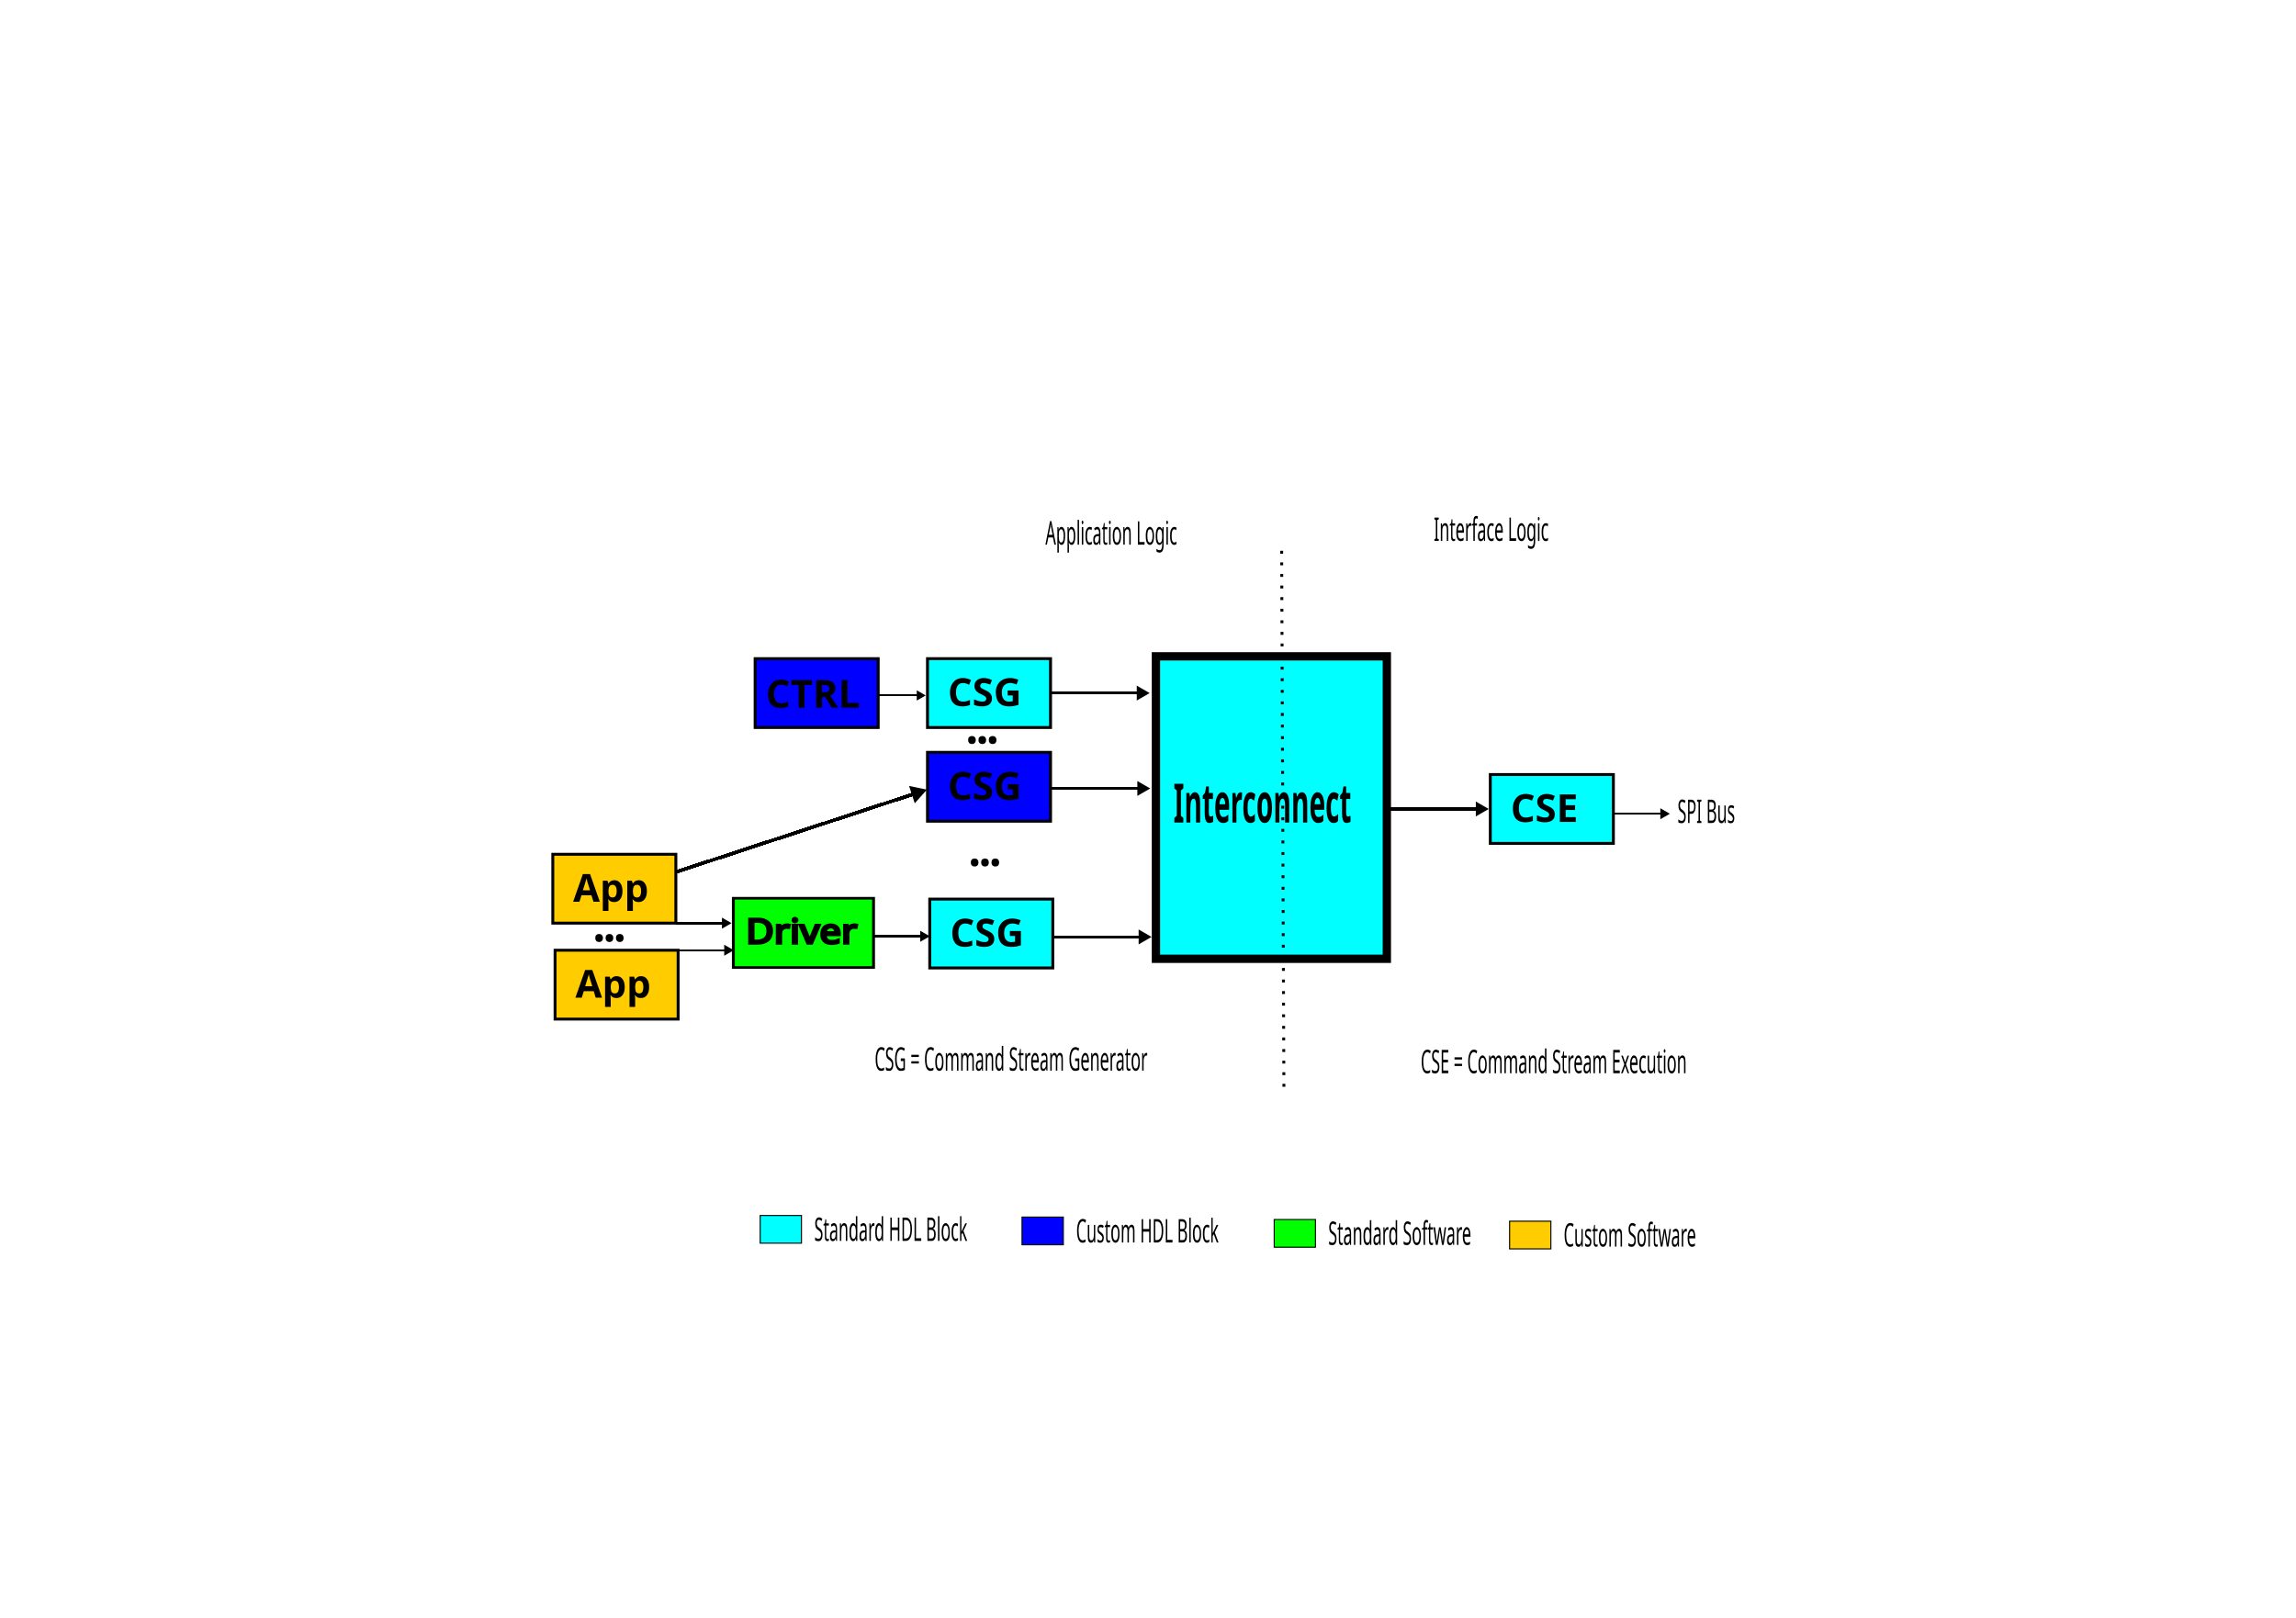
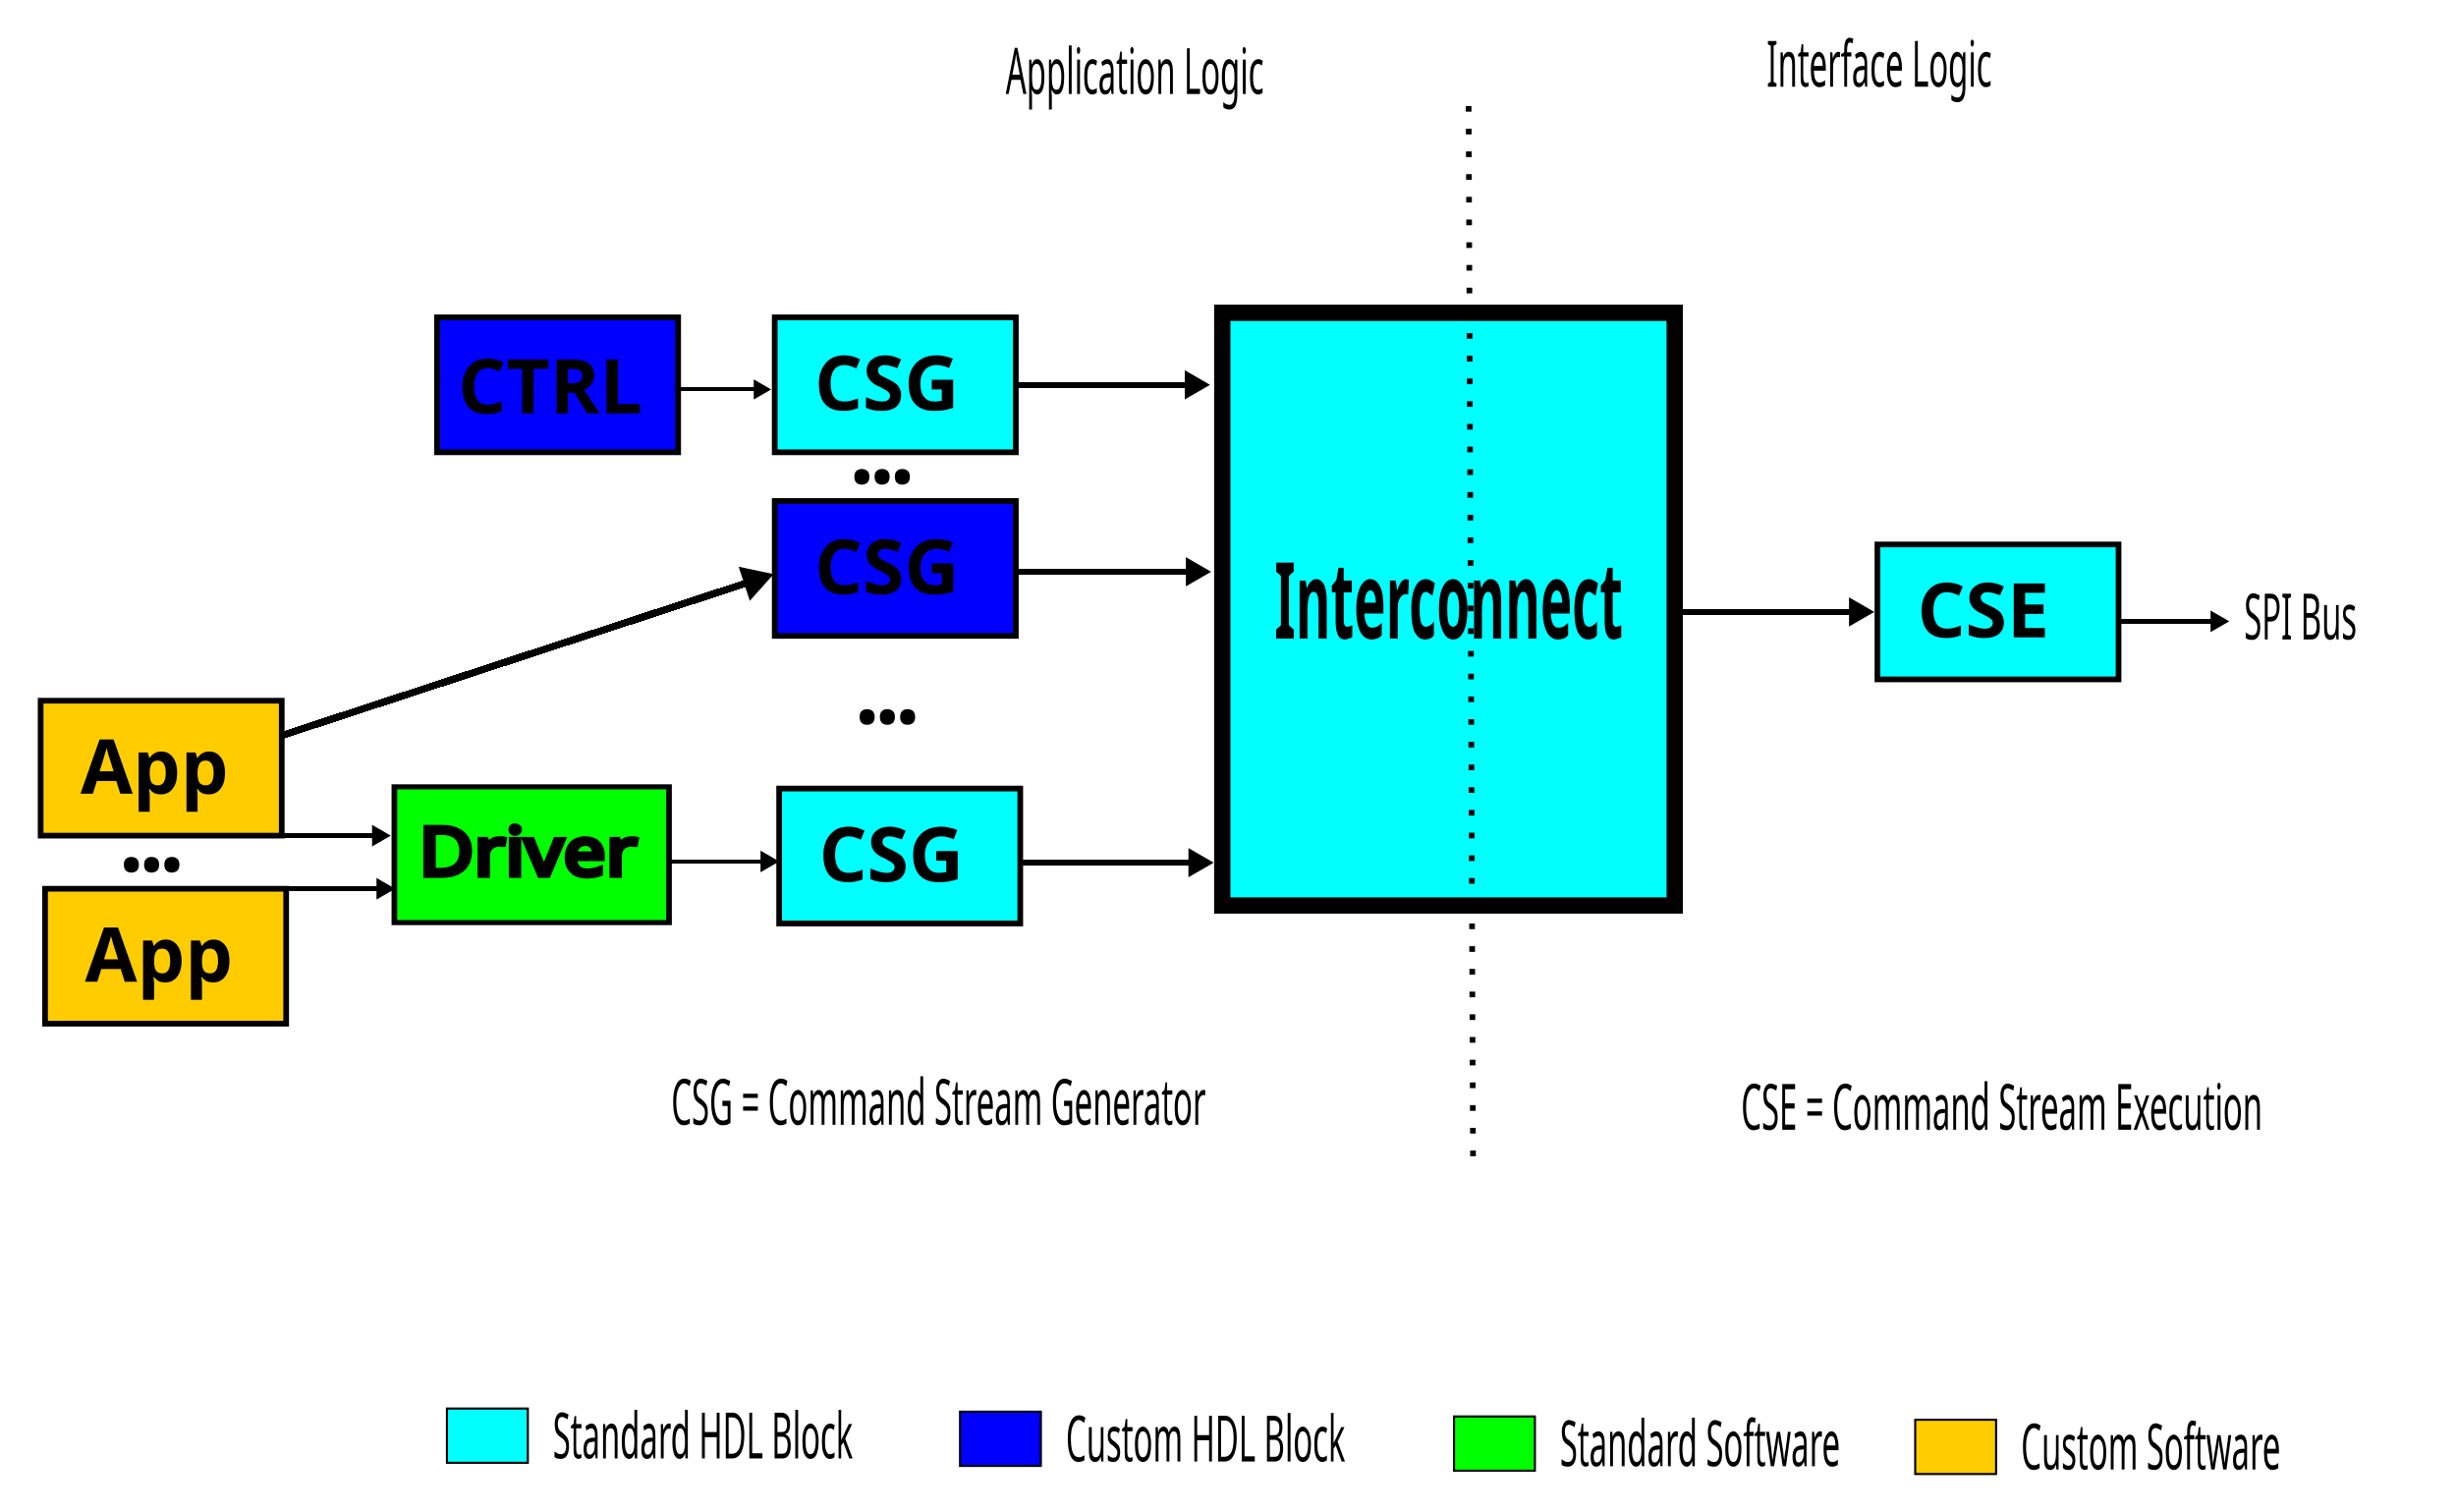
- <svg xmlns="http://www.w3.org/2000/svg" width="210mm" height="148mm" viewBox="0 0 210 148" version="1.1" id="svg966">
+ <svg xmlns="http://www.w3.org/2000/svg" width="650" height="400" viewBox="0 0 114.653 70.556" version="1.1" id="svg966">
  <defs id="defs963">
    <marker orient="auto" refY="0" refX="0" id="marker1216-0-3-1-2-9-5-6" style="overflow:visible">
      <path id="path1214-3-7-35-8-1-0-7" d="M 5.77,0 -2.88,5 V -5 Z" style="fill:#000000;fill-opacity:1;fill-rule:evenodd;stroke:#000000;stroke-width:1pt;stroke-opacity:1" transform="scale(0.4)" />
    </marker>
    <marker orient="auto" refY="0" refX="0" id="marker1216-0-3-1-2-9-5-6-2" style="overflow:visible">
      <path id="path1214-3-7-35-8-1-0-7-2" d="M 5.77,0 -2.88,5 V -5 Z" style="fill:#000000;fill-opacity:1;fill-rule:evenodd;stroke:#000000;stroke-width:1pt;stroke-opacity:1" transform="scale(0.4)" />
    </marker>
    <marker orient="auto" refY="0" refX="0" id="marker1216-0-3-1-2-9-5-6-2-0" style="overflow:visible">
      <path id="path1214-3-7-35-8-1-0-7-2-0" d="M 5.77,0 -2.88,5 V -5 Z" style="fill:#000000;fill-opacity:1;fill-rule:evenodd;stroke:#000000;stroke-width:1pt;stroke-opacity:1" transform="scale(0.4)" />
    </marker>
    <marker orient="auto" refY="0" refX="0" id="marker1216-0-3-1-2-9-5-6-2-6" style="overflow:visible">
      <path id="path1214-3-7-35-8-1-0-7-2-9" d="M 5.77,0 -2.88,5 V -5 Z" style="fill:#000000;fill-opacity:1;fill-rule:evenodd;stroke:#000000;stroke-width:1pt;stroke-opacity:1" transform="scale(0.4)" />
    </marker>
    <marker orient="auto" refY="0" refX="0" id="marker1216-0-3-1-2-9-5-6-2-6-36" style="overflow:visible">
      <path id="path1214-3-7-35-8-1-0-7-2-9-9" d="M 5.77,0 -2.88,5 V -5 Z" style="fill:#000000;fill-opacity:1;fill-rule:evenodd;stroke:#000000;stroke-width:1pt;stroke-opacity:1" transform="scale(0.4)" />
    </marker>
    <marker orient="auto" refY="0" refX="0" id="marker1216-0-3-1-2-9-5-6-2-6-3" style="overflow:visible">
      <path id="path1214-3-7-35-8-1-0-7-2-9-3" d="M 5.77,0 -2.88,5 V -5 Z" style="fill:#000000;fill-opacity:1;fill-rule:evenodd;stroke:#000000;stroke-width:1pt;stroke-opacity:1" transform="scale(0.4)" />
    </marker>
    <marker orient="auto" refY="0" refX="0" id="marker1216-0-3-1-2-9-5-6-2-6-3-3" style="overflow:visible">
      <path id="path1214-3-7-35-8-1-0-7-2-9-3-0" d="M 5.77,0 -2.88,5 V -5 Z" style="fill:#000000;fill-opacity:1;fill-rule:evenodd;stroke:#000000;stroke-width:1pt;stroke-opacity:1" transform="scale(0.4)" />
    </marker>
    <marker orient="auto" refY="0" refX="0" id="marker1216-0-3-1-2-9-5-6-2-1" style="overflow:visible">
      <path id="path1214-3-7-35-8-1-0-7-2-3" d="M 5.77,0 -2.88,5 V -5 Z" style="fill:#000000;fill-opacity:1;fill-rule:evenodd;stroke:#000000;stroke-width:1pt;stroke-opacity:1" transform="scale(0.4)" />
    </marker>
    <marker orient="auto" refY="0" refX="0" id="marker1216-0-3-1-2-9-5-6-2-1-2" style="overflow:visible">
      <path id="path1214-3-7-35-8-1-0-7-2-3-9" d="M 5.77,0 -2.88,5 V -5 Z" style="fill:#000000;fill-opacity:1;fill-rule:evenodd;stroke:#000000;stroke-width:1pt;stroke-opacity:1" transform="scale(0.4)" />
    </marker>
    <marker orient="auto" refY="0" refX="0" id="marker1216-0-3-1-2-9-5-6-1" style="overflow:visible">
      <path id="path1214-3-7-35-8-1-0-7-5" d="M 5.77,0 -2.88,5 V -5 Z" style="fill:#000000;fill-opacity:1;fill-rule:evenodd;stroke:#000000;stroke-width:1pt;stroke-opacity:1" transform="scale(0.4)" />
    </marker>
    <marker orient="auto" refY="0" refX="0" id="marker1216-0-3-1-2-9-5-6-4" style="overflow:visible">
      <path id="path1214-3-7-35-8-1-0-7-0" d="M 5.77,0 -2.88,5 V -5 Z" style="fill:#000000;fill-opacity:1;fill-rule:evenodd;stroke:#000000;stroke-width:1pt;stroke-opacity:1" transform="scale(0.4)" />
    </marker>
  </defs>
  <g id="layer1">
-     <g id="g10590" transform="matrix(1.001165,0,0,0.8893666,51.1545,-31.72031)" style="fill:#00ff00;stroke:#000000;stroke-opacity:1">
+     <g id="g10590" transform="matrix(1.001165,0,0,0.8893666,2.489803,-77.15626)" style="fill:#00ff00;stroke:#000000;stroke-opacity:1">
      <rect style="fill:#00ff00;stroke:#000000;stroke-width:0.265;stroke-opacity:1" id="rect846" width="12.805" height="7.126" x="15.903" y="128.053" />
      <text xml:space="preserve" style="font-style:normal;font-variant:normal;font-weight:bold;font-stretch:normal;font-size:3.528px;line-height:1.25;font-family:sans-serif;-inkscape-font-specification:'sans-serif, Bold';font-variant-ligatures:normal;font-variant-caps:normal;font-variant-numeric:normal;font-variant-east-asian:normal;fill:#00ff00;fill-opacity:1;stroke:#000000;stroke-width:0.265;stroke-opacity:1" x="16.936" y="132.906" id="text2456">
        <tspan id="tspan2454" style="font-style:normal;font-variant:normal;font-weight:bold;font-stretch:normal;font-size:3.528px;font-family:sans-serif;-inkscape-font-specification:'sans-serif, Bold';font-variant-ligatures:normal;font-variant-caps:normal;font-variant-numeric:normal;font-variant-east-asian:normal;fill:#00ff00;stroke:#000000;stroke-width:0.265;stroke-opacity:1" x="16.936" y="132.906" />
      </text>
    </g>
-     <text xml:space="preserve" style="font-size:3.329px;line-height:1.25;font-family:sans-serif;-inkscape-font-specification:'sans-serif, Normal';stroke:#000000;stroke-width:0.25;stroke-opacity:1" x="64.292" y="91.562" id="text30172" transform="scale(1.060993,0.9425135)">
-       <tspan id="tspan30170" style="stroke-width:0.25" x="64.292" y="91.562">Driver</tspan>
+     <text xml:space="preserve" style="font-size:3.329px;line-height:1.25;font-family:sans-serif;-inkscape-font-specification:'sans-serif, Normal';stroke:#000000;stroke-width:0.25;stroke-opacity:1" x="18.425" y="43.355" id="text30172" transform="scale(1.060993,0.9425135)">
+       <tspan id="tspan30170" style="stroke-width:0.25" x="18.425" y="43.355">Driver</tspan>
    </text>
-     <g id="g25808" transform="translate(50.66414,-46.91246)" style="stroke:#000000;stroke-opacity:1">
+     <g id="g25808" transform="translate(1.999449,-92.3484)" style="stroke:#000000;stroke-opacity:1">
      <rect style="fill:#ffcc00;stroke:#000000;stroke-width:0.265;stroke-opacity:1" id="rect10632" width="11.256" height="6.299" x="-0.103" y="125.058" />
      <text xml:space="preserve" style="font-style:normal;font-variant:normal;font-weight:normal;font-stretch:normal;font-size:3.528px;line-height:1.25;font-family:sans-serif;-inkscape-font-specification:'sans-serif, Normal';font-variant-ligatures:normal;font-variant-caps:normal;font-variant-numeric:normal;font-variant-east-asian:normal;fill:#000000;fill-opacity:1;stroke:none;stroke-width:0.265" x="1.756" y="129.395" id="text12385">
        <tspan id="tspan12383" style="font-style:normal;font-variant:normal;font-weight:bold;font-stretch:normal;font-size:3.528px;font-family:sans-serif;-inkscape-font-specification:'sans-serif, Bold';font-variant-ligatures:normal;font-variant-caps:normal;font-variant-numeric:normal;font-variant-east-asian:normal;stroke-width:0.265" x="1.756" y="129.395">App</tspan>
      </text>
    </g>
-     <g id="g25816" transform="translate(50.87068,-38.13464)" style="stroke:#000000;stroke-opacity:1">
+     <g id="g25816" transform="translate(2.205986,-83.57059)" style="stroke:#000000;stroke-opacity:1">
      <rect style="fill:#ffcc00;stroke:#000000;stroke-width:0.265;stroke-opacity:1" id="rect25810" width="11.256" height="6.299" x="-0.103" y="125.058" />
      <text xml:space="preserve" style="font-style:normal;font-variant:normal;font-weight:normal;font-stretch:normal;font-size:3.528px;line-height:1.25;font-family:sans-serif;-inkscape-font-specification:'sans-serif, Normal';font-variant-ligatures:normal;font-variant-caps:normal;font-variant-numeric:normal;font-variant-east-asian:normal;fill:#000000;fill-opacity:1;stroke:none;stroke-width:0.265" x="1.756" y="129.395" id="text25814">
        <tspan id="tspan25812" style="font-style:normal;font-variant:normal;font-weight:bold;font-stretch:normal;font-size:3.528px;font-family:sans-serif;-inkscape-font-specification:'sans-serif, Bold';font-variant-ligatures:normal;font-variant-caps:normal;font-variant-numeric:normal;font-variant-east-asian:normal;stroke-width:0.265" x="1.756" y="129.395">App</tspan>
      </text>
    </g>
-     <text xml:space="preserve" style="font-size:3.528px;line-height:1.25;font-family:sans-serif;-inkscape-font-specification:'sans-serif, Normal';stroke:#000000;stroke-width:0.265;stroke-opacity:1" x="54.33" y="85.994" id="text33623">
-       <tspan id="tspan33621" style="stroke-width:0.265" x="54.33" y="85.994">...</tspan>
+     <text xml:space="preserve" style="font-size:3.528px;line-height:1.25;font-family:sans-serif;-inkscape-font-specification:'sans-serif, Normal';stroke:#000000;stroke-width:0.265;stroke-opacity:1" x="5.665" y="40.558" id="text33623">
+       <tspan id="tspan33621" style="stroke-width:0.265" x="5.665" y="40.558">...</tspan>
    </text>
-     <rect style="fill:#00ffff;stroke:#000000;stroke-width:0.265;stroke-opacity:1" id="rect25810-1" width="11.256" height="6.299" x="84.831" y="60.25" />
-     <text xml:space="preserve" style="font-style:normal;font-variant:normal;font-weight:normal;font-stretch:normal;font-size:3.528px;line-height:1.25;font-family:sans-serif;-inkscape-font-specification:'sans-serif, Normal';font-variant-ligatures:normal;font-variant-caps:normal;font-variant-numeric:normal;font-variant-east-asian:normal;fill:#000000;fill-opacity:1;stroke:none;stroke-width:0.265;stroke-opacity:1" x="86.689" y="64.587" id="text25814-8">
-       <tspan id="tspan25812-2" style="font-style:normal;font-variant:normal;font-weight:bold;font-stretch:normal;font-size:3.528px;font-family:sans-serif;-inkscape-font-specification:'sans-serif, Bold';font-variant-ligatures:normal;font-variant-caps:normal;font-variant-numeric:normal;font-variant-east-asian:normal;stroke-width:0.265" x="86.689" y="64.587">CSG</tspan>
+     <rect style="fill:#00ffff;stroke:#000000;stroke-width:0.265;stroke-opacity:1" id="rect25810-1" width="11.256" height="6.299" x="36.166" y="14.814" />
+     <text xml:space="preserve" style="font-style:normal;font-variant:normal;font-weight:normal;font-stretch:normal;font-size:3.528px;line-height:1.25;font-family:sans-serif;-inkscape-font-specification:'sans-serif, Normal';font-variant-ligatures:normal;font-variant-caps:normal;font-variant-numeric:normal;font-variant-east-asian:normal;fill:#000000;fill-opacity:1;stroke:none;stroke-width:0.265;stroke-opacity:1" x="38.025" y="19.151" id="text25814-8">
+       <tspan id="tspan25812-2" style="font-style:normal;font-variant:normal;font-weight:bold;font-stretch:normal;font-size:3.528px;font-family:sans-serif;-inkscape-font-specification:'sans-serif, Bold';font-variant-ligatures:normal;font-variant-caps:normal;font-variant-numeric:normal;font-variant-east-asian:normal;stroke-width:0.265" x="38.025" y="19.151">CSG</tspan>
    </text>
-     <g id="g39235-5" style="stroke:#000000;stroke-opacity:1" transform="translate(84.93388,-56.23687)">
+     <g id="g39235-5" style="stroke:#000000;stroke-opacity:1" transform="translate(36.26918,-101.6728)">
      <rect style="fill:#0000ff;stroke:#000000;stroke-width:0.265;stroke-opacity:1" id="rect25810-1-9" width="11.256" height="6.299" x="-0.103" y="125.058" />
      <text xml:space="preserve" style="font-style:normal;font-variant:normal;font-weight:normal;font-stretch:normal;font-size:3.528px;line-height:1.25;font-family:sans-serif;-inkscape-font-specification:'sans-serif, Normal';font-variant-ligatures:normal;font-variant-caps:normal;font-variant-numeric:normal;font-variant-east-asian:normal;fill:#000000;fill-opacity:1;stroke:none;stroke-width:0.265" x="1.756" y="129.395" id="text25814-8-3">
        <tspan id="tspan25812-2-0" style="font-style:normal;font-variant:normal;font-weight:bold;font-stretch:normal;font-size:3.528px;font-family:sans-serif;-inkscape-font-specification:'sans-serif, Bold';font-variant-ligatures:normal;font-variant-caps:normal;font-variant-numeric:normal;font-variant-east-asian:normal;stroke-width:0.265" x="1.756" y="129.395">CSG</tspan>
      </text>
    </g>
-     <g id="g39235-5-0" style="stroke:#000000;stroke-opacity:1" transform="translate(85.14042,-42.81198)">
+     <g id="g39235-5-0" style="stroke:#000000;stroke-opacity:1" transform="translate(36.47572,-88.24792)">
      <rect style="fill:#00ffff;stroke:#000000;stroke-width:0.265;stroke-opacity:1" id="rect25810-1-9-4" width="11.256" height="6.299" x="-0.103" y="125.058" />
      <text xml:space="preserve" style="font-style:normal;font-variant:normal;font-weight:normal;font-stretch:normal;font-size:3.528px;line-height:1.25;font-family:sans-serif;-inkscape-font-specification:'sans-serif, Normal';font-variant-ligatures:normal;font-variant-caps:normal;font-variant-numeric:normal;font-variant-east-asian:normal;fill:#000000;fill-opacity:1;stroke:none;stroke-width:0.265" x="1.756" y="129.395" id="text25814-8-3-9">
        <tspan id="tspan25812-2-0-7" style="font-style:normal;font-variant:normal;font-weight:bold;font-stretch:normal;font-size:3.528px;font-family:sans-serif;-inkscape-font-specification:'sans-serif, Bold';font-variant-ligatures:normal;font-variant-caps:normal;font-variant-numeric:normal;font-variant-east-asian:normal;stroke-width:0.265" x="1.756" y="129.395">CSG</tspan>
      </text>
      <rect style="fill:#00ffff;stroke:#000000;stroke-width:0.265;stroke-opacity:1" id="rect25810-1-9-4-96" width="11.256" height="6.299" x="51.168" y="113.663" />
      <text xml:space="preserve" style="font-style:normal;font-variant:normal;font-weight:normal;font-stretch:normal;font-size:3.528px;line-height:1.25;font-family:sans-serif;-inkscape-font-specification:'sans-serif, Normal';font-variant-ligatures:normal;font-variant-caps:normal;font-variant-numeric:normal;font-variant-east-asian:normal;fill:#000000;fill-opacity:1;stroke:none;stroke-width:0.265;stroke-opacity:1" x="53.027" y="118" id="text25814-8-3-9-5">
        <tspan style="font-style:normal;font-variant:normal;font-weight:bold;font-stretch:normal;font-size:3.528px;font-family:sans-serif;-inkscape-font-specification:'sans-serif, Bold';font-variant-ligatures:normal;font-variant-caps:normal;font-variant-numeric:normal;font-variant-east-asian:normal;stroke-width:0.265" x="53.027" y="118" id="tspan9496">CSE</tspan>
      </text>
    </g>
-     <text xml:space="preserve" style="font-size:3.528px;line-height:1.25;font-family:sans-serif;-inkscape-font-specification:'sans-serif, Normal';stroke:#000000;stroke-width:0.265;stroke-opacity:1" x="88.431" y="67.879" id="text33623-4">
-       <tspan id="tspan33621-3" style="stroke-width:0.265" x="88.431" y="67.879">...</tspan>
+     <text xml:space="preserve" style="font-size:3.528px;line-height:1.25;font-family:sans-serif;-inkscape-font-specification:'sans-serif, Normal';stroke:#000000;stroke-width:0.265;stroke-opacity:1" x="39.766" y="22.443" id="text33623-4">
+       <tspan id="tspan33621-3" style="stroke-width:0.265" x="39.766" y="22.443">...</tspan>
    </text>
-     <text xml:space="preserve" style="font-size:3.528px;line-height:1.25;font-family:sans-serif;-inkscape-font-specification:'sans-serif, Normal';stroke:#000000;stroke-width:0.265;stroke-opacity:1" x="88.677" y="79.089" id="text33623-4-4">
-       <tspan id="tspan33621-3-4" style="stroke-width:0.265" x="88.677" y="79.089">...</tspan>
+     <text xml:space="preserve" style="font-size:3.528px;line-height:1.25;font-family:sans-serif;-inkscape-font-specification:'sans-serif, Normal';stroke:#000000;stroke-width:0.265;stroke-opacity:1" x="40.012" y="33.653" id="text33623-4-4">
+       <tspan id="tspan33621-3-4" style="stroke-width:0.265" x="40.012" y="33.653">...</tspan>
    </text>
-     <path id="path1206-1-0-95-1-7-7-2" d="m 61.817,84.445 h 4.508" style="display:inline;fill:none;stroke:#000000;stroke-width:0.205;stroke-linecap:butt;stroke-linejoin:miter;stroke-miterlimit:4;stroke-dasharray:none;stroke-opacity:1;marker-end:url(#marker1216-0-3-1-2-9-5-6);shape-rendering:crispEdges;enable-background:new" />
-     <path id="path1206-1-0-95-1-7-7-2-7" d="m 62.024,86.923 h 1.255 1.533 1.424 0.295" style="display:inline;fill:none;stroke:#000000;stroke-width:0.205;stroke-linecap:butt;stroke-linejoin:miter;stroke-miterlimit:4;stroke-dasharray:none;stroke-opacity:1;marker-end:url(#marker1216-0-3-1-2-9-5-6-2);shape-rendering:crispEdges;enable-background:new" />
-     <path id="path1206-1-0-95-1-7-7-2-7-9" d="m 96.279,85.706 h 8.258" style="display:inline;fill:none;stroke:#000000;stroke-width:0.277;stroke-linecap:butt;stroke-linejoin:miter;stroke-miterlimit:4;stroke-dasharray:none;stroke-opacity:1;marker-end:url(#marker1216-0-3-1-2-9-5-6-2-6);shape-rendering:crispEdges;enable-background:new" />
-     <path id="path1206-1-0-95-1-7-7-2-7-9-2" d="m 127.118,74.001 h 8.258" style="display:inline;fill:none;stroke:#000000;stroke-width:0.277;stroke-linecap:butt;stroke-linejoin:miter;stroke-miterlimit:4;stroke-dasharray:none;stroke-opacity:1;marker-end:url(#marker1216-0-3-1-2-9-5-6-2-6-36);shape-rendering:crispEdges;enable-background:new" />
-     <path id="path1206-1-0-95-1-7-7-2-7-9-7" d="m 96.16,72.126 h 8.258" style="display:inline;fill:none;stroke:#000000;stroke-width:0.277;stroke-linecap:butt;stroke-linejoin:miter;stroke-miterlimit:4;stroke-dasharray:none;stroke-opacity:1;marker-end:url(#marker1216-0-3-1-2-9-5-6-2-6-3);shape-rendering:crispEdges;enable-background:new" />
-     <path id="path1206-1-0-95-1-7-7-2-7-9-7-9" d="m 96.108,63.4 h 8.258" style="display:inline;fill:none;stroke:#000000;stroke-width:0.277;stroke-linecap:butt;stroke-linejoin:miter;stroke-miterlimit:4;stroke-dasharray:none;stroke-opacity:1;marker-end:url(#marker1216-0-3-1-2-9-5-6-2-6-3-3);shape-rendering:crispEdges;enable-background:new" />
-     <path id="path1206-1-0-95-1-7-7-2-7-5" d="m 79.952,85.648 h 1.255 1.533 0.778 0.646 0.295" style="display:inline;fill:none;stroke:#000000;stroke-width:0.205;stroke-linecap:butt;stroke-linejoin:miter;stroke-miterlimit:4;stroke-dasharray:none;stroke-opacity:1;marker-end:url(#marker1216-0-3-1-2-9-5-6-2-1);shape-rendering:crispEdges;enable-background:new" />
-     <path id="path1206-1-0-95-1-7-7-2-7-5-7" d="m 147.643,74.439 h 1.255 1.533 0.778 0.646 0.295" style="display:inline;fill:none;stroke:#000000;stroke-width:0.205;stroke-linecap:butt;stroke-linejoin:miter;stroke-miterlimit:4;stroke-dasharray:none;stroke-opacity:1;marker-end:url(#marker1216-0-3-1-2-9-5-6-2-1-2);shape-rendering:crispEdges;enable-background:new" />
-     <rect style="fill:#00ffff;stroke:#000000;stroke-width:0.76;stroke-opacity:1" id="rect25810-1-9-4-9" width="21.12" height="27.668" x="105.725" y="60.038" />
-     <text xml:space="preserve" style="font-style:normal;font-variant:normal;font-weight:bold;font-stretch:normal;font-size:3.528px;line-height:1.25;font-family:sans-serif;-inkscape-font-specification:'sans-serif, Bold';font-variant-ligatures:normal;font-variant-caps:normal;font-variant-numeric:normal;font-variant-east-asian:normal;fill:#000000;fill-opacity:1;stroke:none;stroke-width:0.828;stroke-opacity:1" x="151.103" y="53.444" id="text25814-8-3-9-8" transform="scale(0.710331,1.407794)">
-       <tspan id="tspan25812-2-0-7-4" style="font-style:normal;font-variant:normal;font-weight:bold;font-stretch:normal;font-size:3.528px;font-family:sans-serif;-inkscape-font-specification:'sans-serif, Bold';font-variant-ligatures:normal;font-variant-caps:normal;font-variant-numeric:normal;font-variant-east-asian:normal;stroke-width:0.828" x="151.103" y="53.444">Interconnect</tspan>
+     <path id="path1206-1-0-95-1-7-7-2" d="m 13.152,39.009 h 4.508" style="display:inline;fill:none;stroke:#000000;stroke-width:0.205;stroke-linecap:butt;stroke-linejoin:miter;stroke-miterlimit:4;stroke-dasharray:none;stroke-opacity:1;marker-end:url(#marker1216-0-3-1-2-9-5-6);shape-rendering:crispEdges;enable-background:new" />
+     <path id="path1206-1-0-95-1-7-7-2-7" d="m 13.359,41.487 h 1.255 1.533 1.424 0.295" style="display:inline;fill:none;stroke:#000000;stroke-width:0.205;stroke-linecap:butt;stroke-linejoin:miter;stroke-miterlimit:4;stroke-dasharray:none;stroke-opacity:1;marker-end:url(#marker1216-0-3-1-2-9-5-6-2);shape-rendering:crispEdges;enable-background:new" />
+     <path id="path1206-1-0-95-1-7-7-2-7-9" d="m 47.614,40.27 h 8.258" style="display:inline;fill:none;stroke:#000000;stroke-width:0.277;stroke-linecap:butt;stroke-linejoin:miter;stroke-miterlimit:4;stroke-dasharray:none;stroke-opacity:1;marker-end:url(#marker1216-0-3-1-2-9-5-6-2-6);shape-rendering:crispEdges;enable-background:new" />
+     <path id="path1206-1-0-95-1-7-7-2-7-9-2" d="m 78.453,28.565 h 8.258" style="display:inline;fill:none;stroke:#000000;stroke-width:0.277;stroke-linecap:butt;stroke-linejoin:miter;stroke-miterlimit:4;stroke-dasharray:none;stroke-opacity:1;marker-end:url(#marker1216-0-3-1-2-9-5-6-2-6-36);shape-rendering:crispEdges;enable-background:new" />
+     <path id="path1206-1-0-95-1-7-7-2-7-9-7" d="m 47.495,26.69 h 8.258" style="display:inline;fill:none;stroke:#000000;stroke-width:0.277;stroke-linecap:butt;stroke-linejoin:miter;stroke-miterlimit:4;stroke-dasharray:none;stroke-opacity:1;marker-end:url(#marker1216-0-3-1-2-9-5-6-2-6-3);shape-rendering:crispEdges;enable-background:new" />
+     <path id="path1206-1-0-95-1-7-7-2-7-9-7-9" d="m 47.443,17.964 h 8.258" style="display:inline;fill:none;stroke:#000000;stroke-width:0.277;stroke-linecap:butt;stroke-linejoin:miter;stroke-miterlimit:4;stroke-dasharray:none;stroke-opacity:1;marker-end:url(#marker1216-0-3-1-2-9-5-6-2-6-3-3);shape-rendering:crispEdges;enable-background:new" />
+     <path id="path1206-1-0-95-1-7-7-2-7-5" d="m 31.287,40.212 h 1.255 1.533 0.778 0.646 0.295" style="display:inline;fill:none;stroke:#000000;stroke-width:0.205;stroke-linecap:butt;stroke-linejoin:miter;stroke-miterlimit:4;stroke-dasharray:none;stroke-opacity:1;marker-end:url(#marker1216-0-3-1-2-9-5-6-2-1);shape-rendering:crispEdges;enable-background:new" />
+     <path id="path1206-1-0-95-1-7-7-2-7-5-7" d="m 98.979,29.003 h 1.255 1.533 0.778 0.646 0.295" style="display:inline;fill:none;stroke:#000000;stroke-width:0.205;stroke-linecap:butt;stroke-linejoin:miter;stroke-miterlimit:4;stroke-dasharray:none;stroke-opacity:1;marker-end:url(#marker1216-0-3-1-2-9-5-6-2-1-2);shape-rendering:crispEdges;enable-background:new" />
+     <rect style="fill:#00ffff;stroke:#000000;stroke-width:0.76;stroke-opacity:1" id="rect25810-1-9-4-9" width="21.12" height="27.668" x="57.06" y="14.602" />
+     <text xml:space="preserve" style="font-style:normal;font-variant:normal;font-weight:bold;font-stretch:normal;font-size:3.528px;line-height:1.25;font-family:sans-serif;-inkscape-font-specification:'sans-serif, Bold';font-variant-ligatures:normal;font-variant-caps:normal;font-variant-numeric:normal;font-variant-east-asian:normal;fill:#000000;fill-opacity:1;stroke:none;stroke-width:0.828;stroke-opacity:1" x="83.757" y="21.169" id="text25814-8-3-9-8" transform="scale(0.710331,1.407794)">
+       <tspan id="tspan25812-2-0-7-4" style="font-style:normal;font-variant:normal;font-weight:bold;font-stretch:normal;font-size:3.528px;font-family:sans-serif;-inkscape-font-specification:'sans-serif, Bold';font-variant-ligatures:normal;font-variant-caps:normal;font-variant-numeric:normal;font-variant-east-asian:normal;stroke-width:0.828" x="83.757" y="21.169">Interconnect</tspan>
    </text>
-     <text xml:space="preserve" style="font-style:normal;font-variant:normal;font-weight:normal;font-stretch:normal;font-size:2.117px;line-height:1.25;font-family:sans-serif;-inkscape-font-specification:'sans-serif, Normal';font-variant-ligatures:normal;font-variant-caps:normal;font-variant-numeric:normal;font-variant-east-asian:normal;fill:#000000;fill-opacity:1;stroke:none;stroke-width:0.828;stroke-opacity:1" x="215.991" y="53.477" id="text25814-8-3-9-8-6-8-8" transform="scale(0.710331,1.407794)">
-       <tspan style="font-style:normal;font-variant:normal;font-weight:normal;font-stretch:normal;font-size:2.117px;font-family:sans-serif;-inkscape-font-specification:'sans-serif, Normal';font-variant-ligatures:normal;font-variant-caps:normal;font-variant-numeric:normal;font-variant-east-asian:normal;stroke-width:0.828" x="215.991" y="53.477" id="tspan2159">SPI Bus</tspan>
+     <text xml:space="preserve" style="font-style:normal;font-variant:normal;font-weight:normal;font-stretch:normal;font-size:2.117px;line-height:1.25;font-family:sans-serif;-inkscape-font-specification:'sans-serif, Normal';font-variant-ligatures:normal;font-variant-caps:normal;font-variant-numeric:normal;font-variant-east-asian:normal;fill:#000000;fill-opacity:1;stroke:none;stroke-width:0.828;stroke-opacity:1" x="147.481" y="21.202" id="text25814-8-3-9-8-6-8-8" transform="scale(0.710331,1.407794)">
+       <tspan style="font-style:normal;font-variant:normal;font-weight:normal;font-stretch:normal;font-size:2.117px;font-family:sans-serif;-inkscape-font-specification:'sans-serif, Normal';font-variant-ligatures:normal;font-variant-caps:normal;font-variant-numeric:normal;font-variant-east-asian:normal;stroke-width:0.828" x="147.481" y="21.202" id="tspan2159">SPI Bus</tspan>
    </text>
-     <text xml:space="preserve" style="font-style:normal;font-variant:normal;font-weight:normal;font-stretch:normal;font-size:2.117px;line-height:1.25;font-family:sans-serif;-inkscape-font-specification:'sans-serif, Normal';font-variant-ligatures:normal;font-variant-caps:normal;font-variant-numeric:normal;font-variant-east-asian:normal;fill:#000000;fill-opacity:1;stroke:none;stroke-width:0.828;stroke-opacity:1" x="182.934" y="69.736" id="text25814-8-3-9-8-6-8-8-9-8-4" transform="scale(0.710331,1.407794)">
-       <tspan style="font-style:normal;font-variant:normal;font-weight:normal;font-stretch:normal;font-size:2.117px;font-family:sans-serif;-inkscape-font-specification:'sans-serif, Normal';font-variant-ligatures:normal;font-variant-caps:normal;font-variant-numeric:normal;font-variant-east-asian:normal;stroke-width:0.828" x="182.934" y="69.736" id="tspan15180-9-3">CSE = Command Stream Execution</tspan>
+     <text xml:space="preserve" style="font-style:normal;font-variant:normal;font-weight:normal;font-stretch:normal;font-size:2.117px;line-height:1.25;font-family:sans-serif;-inkscape-font-specification:'sans-serif, Normal';font-variant-ligatures:normal;font-variant-caps:normal;font-variant-numeric:normal;font-variant-east-asian:normal;fill:#000000;fill-opacity:1;stroke:none;stroke-width:0.828;stroke-opacity:1" x="114.424" y="37.462" id="text25814-8-3-9-8-6-8-8-9-8-4" transform="scale(0.710331,1.407794)">
+       <tspan style="font-style:normal;font-variant:normal;font-weight:normal;font-stretch:normal;font-size:2.117px;font-family:sans-serif;-inkscape-font-specification:'sans-serif, Normal';font-variant-ligatures:normal;font-variant-caps:normal;font-variant-numeric:normal;font-variant-east-asian:normal;stroke-width:0.828" x="114.424" y="37.462" id="tspan15180-9-3">CSE = Command Stream Execution</tspan>
    </text>
-     <text xml:space="preserve" style="font-style:normal;font-variant:normal;font-weight:normal;font-stretch:normal;font-size:2.117px;line-height:1.25;font-family:sans-serif;-inkscape-font-specification:'sans-serif, Normal';font-variant-ligatures:normal;font-variant-caps:normal;font-variant-numeric:normal;font-variant-east-asian:normal;fill:#000000;fill-opacity:1;stroke:none;stroke-width:0.828;stroke-opacity:1" x="112.626" y="69.571" id="text25814-8-3-9-8-6-8-8-9-8-4-2" transform="scale(0.710331,1.407794)">
-       <tspan style="font-style:normal;font-variant:normal;font-weight:normal;font-stretch:normal;font-size:2.117px;font-family:sans-serif;-inkscape-font-specification:'sans-serif, Normal';font-variant-ligatures:normal;font-variant-caps:normal;font-variant-numeric:normal;font-variant-east-asian:normal;stroke-width:0.828" x="112.626" y="69.571" id="tspan15180-9-3-1">CSG = Command Stream Generator</tspan>
+     <text xml:space="preserve" style="font-style:normal;font-variant:normal;font-weight:normal;font-stretch:normal;font-size:2.117px;line-height:1.25;font-family:sans-serif;-inkscape-font-specification:'sans-serif, Normal';font-variant-ligatures:normal;font-variant-caps:normal;font-variant-numeric:normal;font-variant-east-asian:normal;fill:#000000;fill-opacity:1;stroke:none;stroke-width:0.828;stroke-opacity:1" x="44.116" y="37.297" id="text25814-8-3-9-8-6-8-8-9-8-4-2" transform="scale(0.710331,1.407794)">
+       <tspan style="font-style:normal;font-variant:normal;font-weight:normal;font-stretch:normal;font-size:2.117px;font-family:sans-serif;-inkscape-font-specification:'sans-serif, Normal';font-variant-ligatures:normal;font-variant-caps:normal;font-variant-numeric:normal;font-variant-east-asian:normal;stroke-width:0.828" x="44.116" y="37.297" id="tspan15180-9-3-1">CSG = Command Stream Generator</tspan>
    </text>
-     <text xml:space="preserve" style="font-style:normal;font-variant:normal;font-weight:normal;font-stretch:normal;font-size:2.117px;line-height:1.25;font-family:sans-serif;-inkscape-font-specification:'sans-serif, Normal';font-variant-ligatures:normal;font-variant-caps:normal;font-variant-numeric:normal;font-variant-east-asian:normal;fill:#000000;fill-opacity:1;stroke:none;stroke-width:0.828;stroke-opacity:1" x="184.618" y="35.147" id="text25814-8-3-9-8-6-8-8-9-8-4-0" transform="scale(0.710331,1.407794)">
-       <tspan style="font-style:normal;font-variant:normal;font-weight:normal;font-stretch:normal;font-size:2.117px;font-family:sans-serif;-inkscape-font-specification:'sans-serif, Normal';font-variant-ligatures:normal;font-variant-caps:normal;font-variant-numeric:normal;font-variant-east-asian:normal;stroke-width:0.828" x="184.618" y="35.147" id="tspan15180-9-3-5">Interface Logic</tspan>
+     <text xml:space="preserve" style="font-style:normal;font-variant:normal;font-weight:normal;font-stretch:normal;font-size:2.117px;line-height:1.25;font-family:sans-serif;-inkscape-font-specification:'sans-serif, Normal';font-variant-ligatures:normal;font-variant-caps:normal;font-variant-numeric:normal;font-variant-east-asian:normal;fill:#000000;fill-opacity:1;stroke:none;stroke-width:0.828;stroke-opacity:1" x="116.108" y="2.872" id="text25814-8-3-9-8-6-8-8-9-8-4-0" transform="scale(0.710331,1.407794)">
+       <tspan style="font-style:normal;font-variant:normal;font-weight:normal;font-stretch:normal;font-size:2.117px;font-family:sans-serif;-inkscape-font-specification:'sans-serif, Normal';font-variant-ligatures:normal;font-variant-caps:normal;font-variant-numeric:normal;font-variant-east-asian:normal;stroke-width:0.828" x="116.108" y="2.872" id="tspan15180-9-3-5">Interface Logic</tspan>
    </text>
-     <text xml:space="preserve" style="font-style:normal;font-variant:normal;font-weight:normal;font-stretch:normal;font-size:2.117px;line-height:1.25;font-family:sans-serif;-inkscape-font-specification:'sans-serif, Normal';font-variant-ligatures:normal;font-variant-caps:normal;font-variant-numeric:normal;font-variant-east-asian:normal;fill:#000000;fill-opacity:1;stroke:none;stroke-width:0.828;stroke-opacity:1" x="134.608" y="35.391" id="text25814-8-3-9-8-6-8-8-9-8-4-0-3" transform="scale(0.710331,1.407794)">
-       <tspan style="font-style:normal;font-variant:normal;font-weight:normal;font-stretch:normal;font-size:2.117px;font-family:sans-serif;-inkscape-font-specification:'sans-serif, Normal';font-variant-ligatures:normal;font-variant-caps:normal;font-variant-numeric:normal;font-variant-east-asian:normal;stroke-width:0.828" x="134.608" y="35.391" id="tspan15180-9-3-5-2">Application Logic</tspan>
+     <text xml:space="preserve" style="font-style:normal;font-variant:normal;font-weight:normal;font-stretch:normal;font-size:2.117px;line-height:1.25;font-family:sans-serif;-inkscape-font-specification:'sans-serif, Normal';font-variant-ligatures:normal;font-variant-caps:normal;font-variant-numeric:normal;font-variant-east-asian:normal;fill:#000000;fill-opacity:1;stroke:none;stroke-width:0.828;stroke-opacity:1" x="66.098" y="3.116" id="text25814-8-3-9-8-6-8-8-9-8-4-0-3" transform="scale(0.710331,1.407794)">
+       <tspan style="font-style:normal;font-variant:normal;font-weight:normal;font-stretch:normal;font-size:2.117px;font-family:sans-serif;-inkscape-font-specification:'sans-serif, Normal';font-variant-ligatures:normal;font-variant-caps:normal;font-variant-numeric:normal;font-variant-east-asian:normal;stroke-width:0.828" x="66.098" y="3.116" id="tspan15180-9-3-5-2">Application Logic</tspan>
    </text>
-     <path style="fill:none;stroke:#000000;stroke-width:0.265;stroke-linecap:butt;stroke-linejoin:miter;stroke-miterlimit:4;stroke-dasharray:0.265, 0.795;stroke-dashoffset:0;stroke-opacity:1" d="m 117.225,50.385 0.207,49.569" id="path28012-3" />
-     <rect style="fill:#0000ff;stroke:#000000;stroke-width:0.265;stroke-opacity:1" id="rect10632-5" width="11.256" height="6.299" x="69.066" y="60.25" />
-     <text xml:space="preserve" style="font-style:normal;font-variant:normal;font-weight:normal;font-stretch:normal;font-size:3.528px;line-height:1.25;font-family:sans-serif;-inkscape-font-specification:'sans-serif, Normal';font-variant-ligatures:normal;font-variant-caps:normal;font-variant-numeric:normal;font-variant-east-asian:normal;fill:#000000;fill-opacity:1;stroke:none;stroke-width:0.265;stroke-opacity:1" x="70.049" y="64.733" id="text12385-1">
-       <tspan id="tspan12383-9" style="font-style:normal;font-variant:normal;font-weight:bold;font-stretch:normal;font-size:3.528px;font-family:sans-serif;-inkscape-font-specification:'sans-serif, Bold';font-variant-ligatures:normal;font-variant-caps:normal;font-variant-numeric:normal;font-variant-east-asian:normal;stroke-width:0.265" x="70.049" y="64.733">CTRL</tspan>
+     <path style="fill:none;stroke:#000000;stroke-width:0.265;stroke-linecap:butt;stroke-linejoin:miter;stroke-miterlimit:4;stroke-dasharray:0.265, 0.795;stroke-dashoffset:0;stroke-opacity:1" d="m 68.56,4.949 0.207,49.569" id="path28012-3" />
+     <rect style="fill:#0000ff;stroke:#000000;stroke-width:0.265;stroke-opacity:1" id="rect10632-5" width="11.256" height="6.299" x="20.402" y="14.814" />
+     <text xml:space="preserve" style="font-style:normal;font-variant:normal;font-weight:normal;font-stretch:normal;font-size:3.528px;line-height:1.25;font-family:sans-serif;-inkscape-font-specification:'sans-serif, Normal';font-variant-ligatures:normal;font-variant-caps:normal;font-variant-numeric:normal;font-variant-east-asian:normal;fill:#000000;fill-opacity:1;stroke:none;stroke-width:0.265;stroke-opacity:1" x="21.384" y="19.297" id="text12385-1">
+       <tspan id="tspan12383-9" style="font-style:normal;font-variant:normal;font-weight:bold;font-stretch:normal;font-size:3.528px;font-family:sans-serif;-inkscape-font-specification:'sans-serif, Bold';font-variant-ligatures:normal;font-variant-caps:normal;font-variant-numeric:normal;font-variant-east-asian:normal;stroke-width:0.265" x="21.384" y="19.297">CTRL</tspan>
    </text>
-     <path id="path1206-1-0-95-1-7-7-2-3" d="M 80.185,63.616 H 84.122" style="display:inline;fill:none;stroke:#000000;stroke-width:0.191;stroke-linecap:butt;stroke-linejoin:miter;stroke-miterlimit:4;stroke-dasharray:none;stroke-opacity:1;marker-end:url(#marker1216-0-3-1-2-9-5-6-1);shape-rendering:crispEdges;enable-background:new" />
-     <path id="path1206-1-0-95-1-7-7-2-9" d="m 61.833,79.765 22.032,-7.229" style="display:inline;fill:none;stroke:#000000;stroke-width:0.34;stroke-linecap:butt;stroke-linejoin:miter;stroke-miterlimit:4;stroke-dasharray:none;stroke-opacity:1;marker-end:url(#marker1216-0-3-1-2-9-5-6-4);shape-rendering:crispEdges;enable-background:new" />
-     <rect style="fill:#ffcc00;stroke:#000000;stroke-width:0.097;stroke-opacity:1" id="rect25810-3" width="3.775" height="2.533" x="138.073" y="111.71" />
-     <text xml:space="preserve" style="font-style:normal;font-variant:normal;font-weight:normal;font-stretch:normal;font-size:2.117px;line-height:1.25;font-family:sans-serif;-inkscape-font-specification:'sans-serif, Normal';font-variant-ligatures:normal;font-variant-caps:normal;font-variant-numeric:normal;font-variant-east-asian:normal;fill:#000000;fill-opacity:1;stroke:none;stroke-width:0.828;stroke-opacity:1" x="201.336" y="81.003" id="text25814-8-3-9-8-6-8-8-9-8-4-2-3" transform="scale(0.710331,1.407794)">
-       <tspan style="font-style:normal;font-variant:normal;font-weight:normal;font-stretch:normal;font-size:2.117px;font-family:sans-serif;-inkscape-font-specification:'sans-serif, Normal';font-variant-ligatures:normal;font-variant-caps:normal;font-variant-numeric:normal;font-variant-east-asian:normal;stroke-width:0.828" x="201.336" y="81.003" id="tspan7839">Custom Software</tspan>
+     <path id="path1206-1-0-95-1-7-7-2-3" d="m 31.521,18.18 h 3.937" style="display:inline;fill:none;stroke:#000000;stroke-width:0.191;stroke-linecap:butt;stroke-linejoin:miter;stroke-miterlimit:4;stroke-dasharray:none;stroke-opacity:1;marker-end:url(#marker1216-0-3-1-2-9-5-6-1);shape-rendering:crispEdges;enable-background:new" />
+     <path id="path1206-1-0-95-1-7-7-2-9" d="m 13.168,34.329 22.032,-7.229" style="display:inline;fill:none;stroke:#000000;stroke-width:0.34;stroke-linecap:butt;stroke-linejoin:miter;stroke-miterlimit:4;stroke-dasharray:none;stroke-opacity:1;marker-end:url(#marker1216-0-3-1-2-9-5-6-4);shape-rendering:crispEdges;enable-background:new" />
+     <rect style="fill:#ffcc00;stroke:#000000;stroke-width:0.097;stroke-opacity:1" id="rect25810-3" width="3.775" height="2.533" x="89.408" y="66.275" />
+     <text xml:space="preserve" style="font-style:normal;font-variant:normal;font-weight:normal;font-stretch:normal;font-size:2.117px;line-height:1.25;font-family:sans-serif;-inkscape-font-specification:'sans-serif, Normal';font-variant-ligatures:normal;font-variant-caps:normal;font-variant-numeric:normal;font-variant-east-asian:normal;fill:#000000;fill-opacity:1;stroke:none;stroke-width:0.828;stroke-opacity:1" x="132.826" y="48.728" id="text25814-8-3-9-8-6-8-8-9-8-4-2-3" transform="scale(0.710331,1.407794)">
+       <tspan style="font-style:normal;font-variant:normal;font-weight:normal;font-stretch:normal;font-size:2.117px;font-family:sans-serif;-inkscape-font-specification:'sans-serif, Normal';font-variant-ligatures:normal;font-variant-caps:normal;font-variant-numeric:normal;font-variant-east-asian:normal;stroke-width:0.828" x="132.826" y="48.728" id="tspan7839">Custom Software</tspan>
    </text>
-     <rect style="fill:#00ff00;stroke:#000000;stroke-width:0.097;stroke-opacity:1" id="rect25810-3-7" width="3.775" height="2.533" x="116.542" y="111.556" />
-     <text xml:space="preserve" style="font-style:normal;font-variant:normal;font-weight:normal;font-stretch:normal;font-size:2.117px;line-height:1.25;font-family:sans-serif;-inkscape-font-specification:'sans-serif, Normal';font-variant-ligatures:normal;font-variant-caps:normal;font-variant-numeric:normal;font-variant-east-asian:normal;fill:#000000;fill-opacity:1;stroke:none;stroke-width:0.828;stroke-opacity:1" x="171.026" y="80.893" id="text25814-8-3-9-8-6-8-8-9-8-4-2-3-3" transform="scale(0.710331,1.407794)">
-       <tspan style="font-style:normal;font-variant:normal;font-weight:normal;font-stretch:normal;font-size:2.117px;font-family:sans-serif;-inkscape-font-specification:'sans-serif, Normal';font-variant-ligatures:normal;font-variant-caps:normal;font-variant-numeric:normal;font-variant-east-asian:normal;stroke-width:0.828" x="171.026" y="80.893" id="tspan7839-5">Standard Software</tspan>
+     <rect style="fill:#00ff00;stroke:#000000;stroke-width:0.097;stroke-opacity:1" id="rect25810-3-7" width="3.775" height="2.533" x="67.878" y="66.12" />
+     <text xml:space="preserve" style="font-style:normal;font-variant:normal;font-weight:normal;font-stretch:normal;font-size:2.117px;line-height:1.25;font-family:sans-serif;-inkscape-font-specification:'sans-serif, Normal';font-variant-ligatures:normal;font-variant-caps:normal;font-variant-numeric:normal;font-variant-east-asian:normal;fill:#000000;fill-opacity:1;stroke:none;stroke-width:0.828;stroke-opacity:1" x="102.516" y="48.618" id="text25814-8-3-9-8-6-8-8-9-8-4-2-3-3" transform="scale(0.710331,1.407794)">
+       <tspan style="font-style:normal;font-variant:normal;font-weight:normal;font-stretch:normal;font-size:2.117px;font-family:sans-serif;-inkscape-font-specification:'sans-serif, Normal';font-variant-ligatures:normal;font-variant-caps:normal;font-variant-numeric:normal;font-variant-east-asian:normal;stroke-width:0.828" x="102.516" y="48.618" id="tspan7839-5">Standard Software</tspan>
    </text>
    <text xml:space="preserve" style="font-size:3.528px;line-height:1.25;font-family:sans-serif;-inkscape-font-specification:'sans-serif, Normal';stroke-width:0.265" x="98.002" y="120.204" id="text9173">
      <tspan id="tspan9171" style="stroke-width:0.265" x="98.002" y="120.204" />
    </text>
-     <rect style="fill:#00ffff;stroke:#000000;stroke-width:0.097;stroke-opacity:1" id="rect25810-3-7-1" width="3.775" height="2.533" x="69.53" y="111.187" />
-     <text xml:space="preserve" style="font-style:normal;font-variant:normal;font-weight:normal;font-stretch:normal;font-size:2.117px;line-height:1.25;font-family:sans-serif;-inkscape-font-specification:'sans-serif, Normal';font-variant-ligatures:normal;font-variant-caps:normal;font-variant-numeric:normal;font-variant-east-asian:normal;fill:#000000;fill-opacity:1;stroke:none;stroke-width:0.828;stroke-opacity:1" x="104.842" y="80.631" id="text25814-8-3-9-8-6-8-8-9-8-4-2-3-3-5" transform="scale(0.710331,1.407794)">
-       <tspan style="font-style:normal;font-variant:normal;font-weight:normal;font-stretch:normal;font-size:2.117px;font-family:sans-serif;-inkscape-font-specification:'sans-serif, Normal';font-variant-ligatures:normal;font-variant-caps:normal;font-variant-numeric:normal;font-variant-east-asian:normal;stroke-width:0.828" x="104.842" y="80.631" id="tspan7839-5-1">Standard HDL Block</tspan>
+     <rect style="fill:#00ffff;stroke:#000000;stroke-width:0.097;stroke-opacity:1" id="rect25810-3-7-1" width="3.775" height="2.533" x="20.865" y="65.751" />
+     <text xml:space="preserve" style="font-style:normal;font-variant:normal;font-weight:normal;font-stretch:normal;font-size:2.117px;line-height:1.25;font-family:sans-serif;-inkscape-font-specification:'sans-serif, Normal';font-variant-ligatures:normal;font-variant-caps:normal;font-variant-numeric:normal;font-variant-east-asian:normal;fill:#000000;fill-opacity:1;stroke:none;stroke-width:0.828;stroke-opacity:1" x="36.332" y="48.356" id="text25814-8-3-9-8-6-8-8-9-8-4-2-3-3-5" transform="scale(0.710331,1.407794)">
+       <tspan style="font-style:normal;font-variant:normal;font-weight:normal;font-stretch:normal;font-size:2.117px;font-family:sans-serif;-inkscape-font-specification:'sans-serif, Normal';font-variant-ligatures:normal;font-variant-caps:normal;font-variant-numeric:normal;font-variant-east-asian:normal;stroke-width:0.828" x="36.332" y="48.356" id="tspan7839-5-1">Standard HDL Block</tspan>
    </text>
-     <rect style="fill:#0000ff;stroke:#000000;stroke-width:0.097;stroke-opacity:1" id="rect25810-3-7-4" height="2.533" x="93.481" y="111.333" width="3.775" />
-     <text xml:space="preserve" style="font-style:normal;font-variant:normal;font-weight:normal;font-stretch:normal;font-size:2.117px;line-height:1.25;font-family:sans-serif;-inkscape-font-specification:'sans-serif, Normal';font-variant-ligatures:normal;font-variant-caps:normal;font-variant-numeric:normal;font-variant-east-asian:normal;fill:#000000;fill-opacity:1;stroke:none;stroke-width:0.828;stroke-opacity:1" x="138.56" y="80.734" id="text25814-8-3-9-8-6-8-8-9-8-4-2-3-3-2" transform="scale(0.710331,1.407794)">
-       <tspan style="font-style:normal;font-variant:normal;font-weight:normal;font-stretch:normal;font-size:2.117px;font-family:sans-serif;-inkscape-font-specification:'sans-serif, Normal';font-variant-ligatures:normal;font-variant-caps:normal;font-variant-numeric:normal;font-variant-east-asian:normal;stroke-width:0.828" x="138.56" y="80.734" id="tspan7839-5-8">Custom HDL Block</tspan>
+     <rect style="fill:#0000ff;stroke:#000000;stroke-width:0.097;stroke-opacity:1" id="rect25810-3-7-4" height="2.533" x="44.816" y="65.897" width="3.775" />
+     <text xml:space="preserve" style="font-style:normal;font-variant:normal;font-weight:normal;font-stretch:normal;font-size:2.117px;line-height:1.25;font-family:sans-serif;-inkscape-font-specification:'sans-serif, Normal';font-variant-ligatures:normal;font-variant-caps:normal;font-variant-numeric:normal;font-variant-east-asian:normal;fill:#000000;fill-opacity:1;stroke:none;stroke-width:0.828;stroke-opacity:1" x="70.05" y="48.46" id="text25814-8-3-9-8-6-8-8-9-8-4-2-3-3-2" transform="scale(0.710331,1.407794)">
+       <tspan style="font-style:normal;font-variant:normal;font-weight:normal;font-stretch:normal;font-size:2.117px;font-family:sans-serif;-inkscape-font-specification:'sans-serif, Normal';font-variant-ligatures:normal;font-variant-caps:normal;font-variant-numeric:normal;font-variant-east-asian:normal;stroke-width:0.828" x="70.05" y="48.46" id="tspan7839-5-8">Custom HDL Block</tspan>
    </text>
  </g>
</svg>
